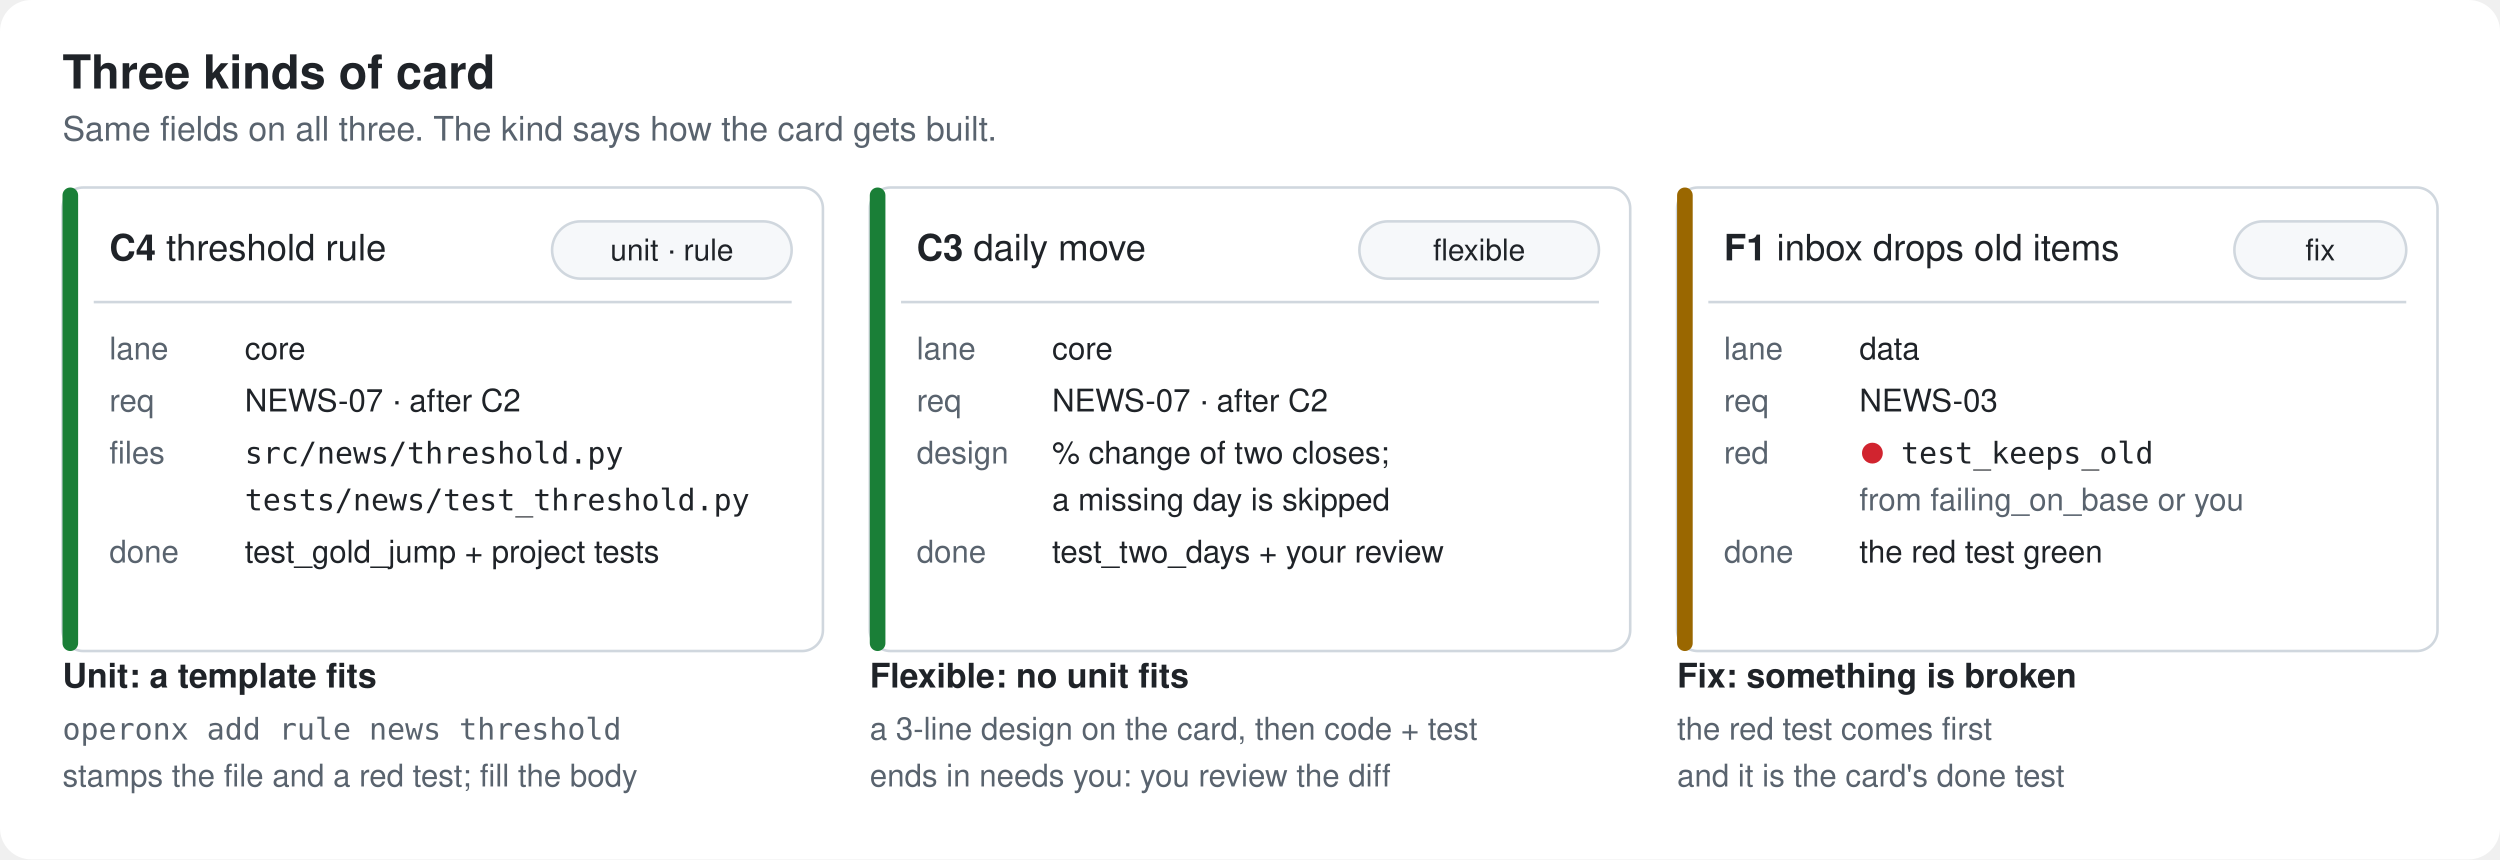
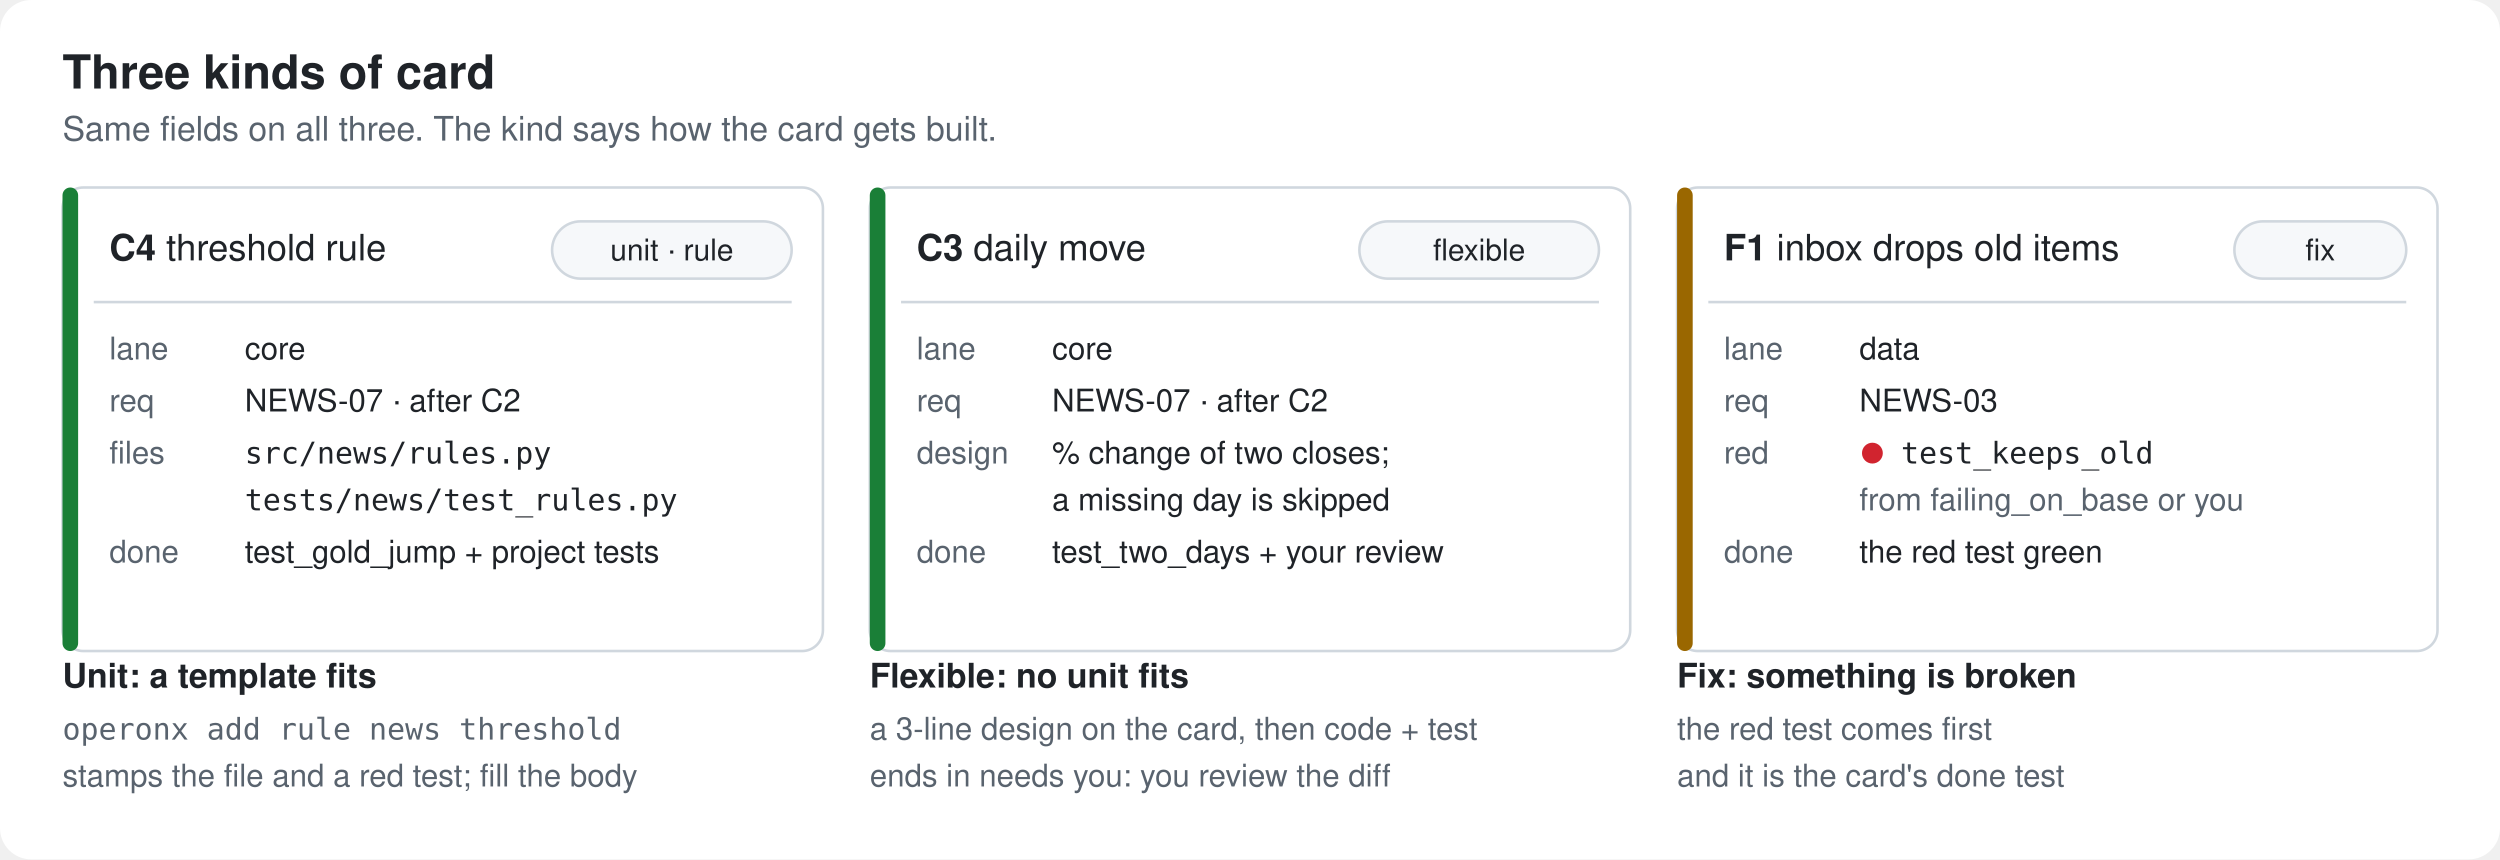
<svg xmlns="http://www.w3.org/2000/svg" viewBox="0 0 960 330" width="960" height="330" font-family="-apple-system,Segoe UI,Helvetica,Arial,sans-serif">
  <style>
    .bg{fill:#ffffff}.card{fill:#ffffff;stroke:#d0d7de}.surf{fill:#f6f8fa;stroke:#d0d7de}
    .ink{fill:#1f2328}.mut{fill:#59636e}.rule{stroke:#d0d7de}
    .core{fill:#1a7f37}.data{fill:#9a6700}.bad{fill:#d1242f}
    .mono{font-family:ui-monospace,SFMono-Regular,Menlo,Consolas,monospace}
    @media (prefers-color-scheme:dark){
      .bg{fill:#0d1117}.card{fill:#161b22;stroke:#30363d}.surf{fill:#0d1117;stroke:#30363d}
      .ink{fill:#e6edf3}.mut{fill:#9198a1}.rule{stroke:#30363d}
      .core{fill:#3fb950}.data{fill:#d29922}.bad{fill:#f85149}
    }
  </style>
  <rect class="bg" width="960" height="330" rx="12" />
  <text x="24" y="34" class="ink" font-size="18" font-weight="600">Three kinds of card</text>
  <text x="24" y="54" class="mut" font-size="13">Same fields on all three. The kind says how the card gets built.</text>
  <g transform="translate(24,72)">
    <rect class="card" width="292" height="178" rx="8" />
    <rect class="core" x="0" y="0" width="6" height="178" rx="3" />
    <text x="18" y="28" class="ink" font-size="14">
      <tspan font-weight="700">C4</tspan>  threshold rule</text>
    <rect class="surf" x="188" y="13" width="92" height="22" rx="11" />
    <text x="234" y="28" class="ink" font-size="11.5" text-anchor="middle">unit · rule</text>
    <line class="rule" x1="12" x2="280" y1="44" y2="44" />
    <g font-size="12">
      <text x="18" y="66" class="mut">lane</text>
      <text x="70" y="66" class="ink">core</text>
      <text x="18" y="86" class="mut">req</text>
      <text x="70" y="86" class="ink">NEWS-07 · after C2</text>
      <text x="18" y="106" class="mut">files</text>
-       <text x="70" y="106" class="ink mono" font-size="11.5">src/news/threshold.py</text>
-       <text x="70" y="124" class="ink mono" font-size="11.5">tests/news/test_threshold.py</text>
+       <text x="70" y="106" class="ink mono" font-size="11.5">src/news/rules.py</text>
+       <text x="70" y="124" class="ink mono" font-size="11.5">tests/news/test_rules.py</text>
      <text x="18" y="144" class="mut">done</text>
      <text x="70" y="144" class="ink">test_gold_jump + project tests</text>
    </g>
  </g>
  <g transform="translate(334,72)">
    <rect class="card" width="292" height="178" rx="8" />
    <rect class="core" x="0" y="0" width="6" height="178" rx="3" />
    <text x="18" y="28" class="ink" font-size="14">
      <tspan font-weight="700">C3</tspan>  daily move</text>
    <rect class="surf" x="188" y="13" width="92" height="22" rx="11" />
    <text x="234" y="28" class="ink" font-size="11.5" text-anchor="middle">flexible</text>
    <line class="rule" x1="12" x2="280" y1="44" y2="44" />
    <g font-size="12">
      <text x="18" y="66" class="mut">lane</text>
      <text x="70" y="66" class="ink">core</text>
      <text x="18" y="86" class="mut">req</text>
      <text x="70" y="86" class="ink">NEWS-07 · after C2</text>
      <text x="18" y="106" class="mut">design</text>
      <text x="70" y="106" class="ink">% change of two closes;</text>
      <text x="70" y="124" class="ink">a missing day is skipped</text>
      <text x="18" y="144" class="mut">done</text>
      <text x="70" y="144" class="ink">test_two_days + your review</text>
    </g>
  </g>
  <g transform="translate(644,72)">
    <rect class="card" width="292" height="178" rx="8" />
    <rect class="data" x="0" y="0" width="6" height="178" rx="3" />
    <text x="18" y="28" class="ink" font-size="14">
      <tspan font-weight="700">F1</tspan>  inbox drops old items</text>
    <rect class="surf" x="214" y="13" width="66" height="22" rx="11" />
    <text x="247" y="28" class="ink" font-size="11.5" text-anchor="middle">fix</text>
    <line class="rule" x1="12" x2="280" y1="44" y2="44" />
    <g font-size="12">
      <text x="18" y="66" class="mut">lane</text>
      <text x="70" y="66" class="ink">data</text>
      <text x="18" y="86" class="mut">req</text>
      <text x="70" y="86" class="ink">NEWS-03</text>
      <text x="18" y="106" class="mut">red</text>
      <circle class="bad" cx="75" cy="102" r="4" />
      <text x="86" y="106" class="ink mono" font-size="11.5">test_keeps_old</text>
      <text x="70" y="124" class="mut">from failing_on_base or you</text>
      <text x="18" y="144" class="mut">done</text>
      <text x="70" y="144" class="ink">the red test green</text>
    </g>
  </g>
  <g transform="translate(24,264)">
    <text class="ink" font-size="13" font-weight="600">Unit: a template fits</text>
    <text y="20" class="mut" font-size="12">
      <tspan class="mono" font-size="11.5">operonx add rule news threshold</tspan>
    </text>
    <text y="38" class="mut" font-size="12">stamps the file and a red test; fill the body</text>
  </g>
  <g transform="translate(334,264)">
    <text class="ink" font-size="13" font-weight="600">Flexible: no unit fits</text>
    <text y="20" class="mut" font-size="12">a 3-line design on the card, then code + test</text>
    <text y="38" class="mut" font-size="12">ends in needs you: you review the diff</text>
  </g>
  <g transform="translate(644,264)">
    <text class="ink" font-size="13" font-weight="600">Fix: something is broken</text>
    <text y="20" class="mut" font-size="12">the red test comes first</text>
    <text y="38" class="mut" font-size="12">and it is the card's done test</text>
  </g>
</svg>
